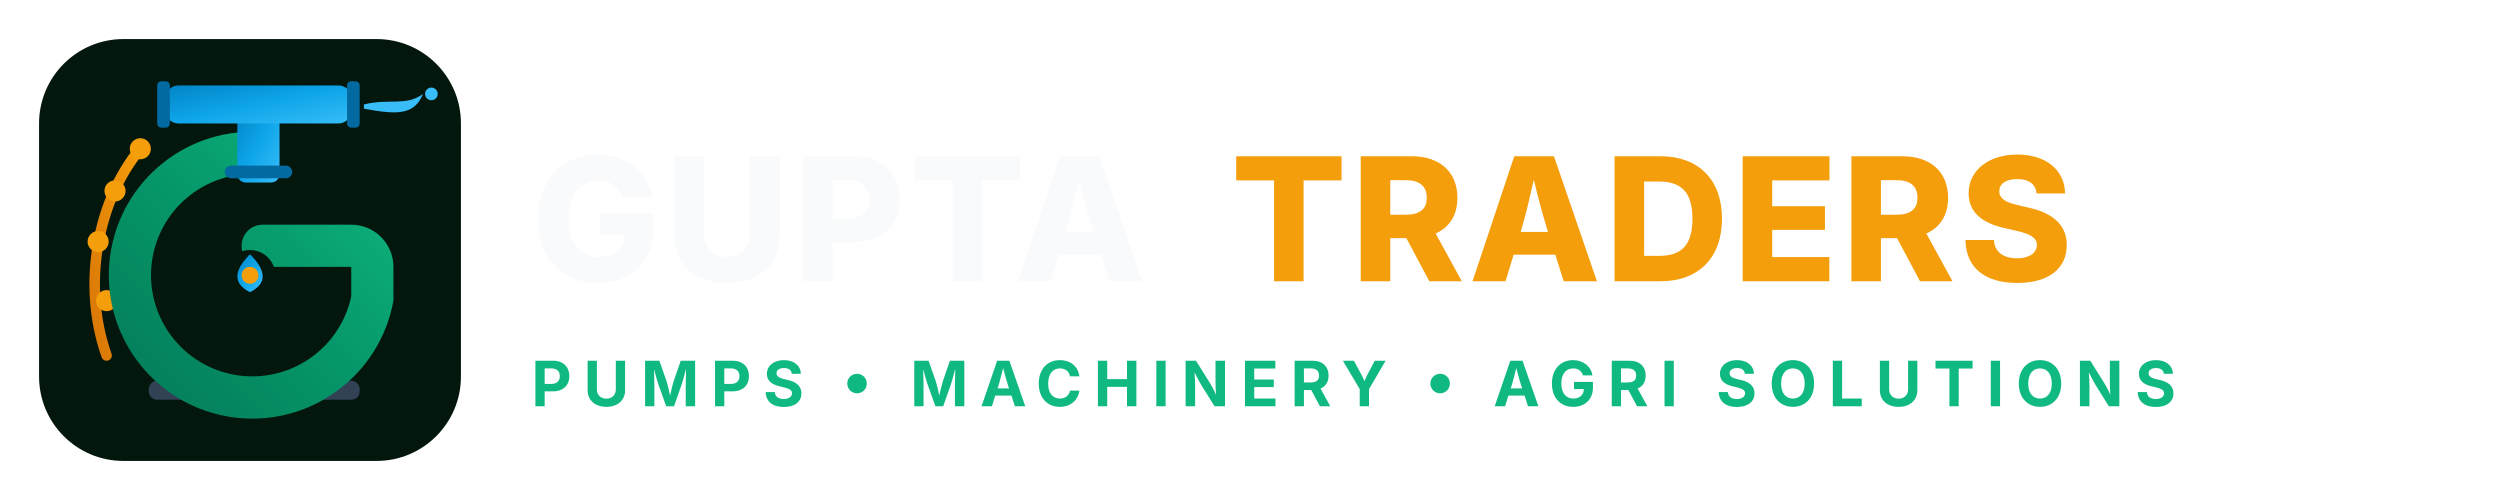
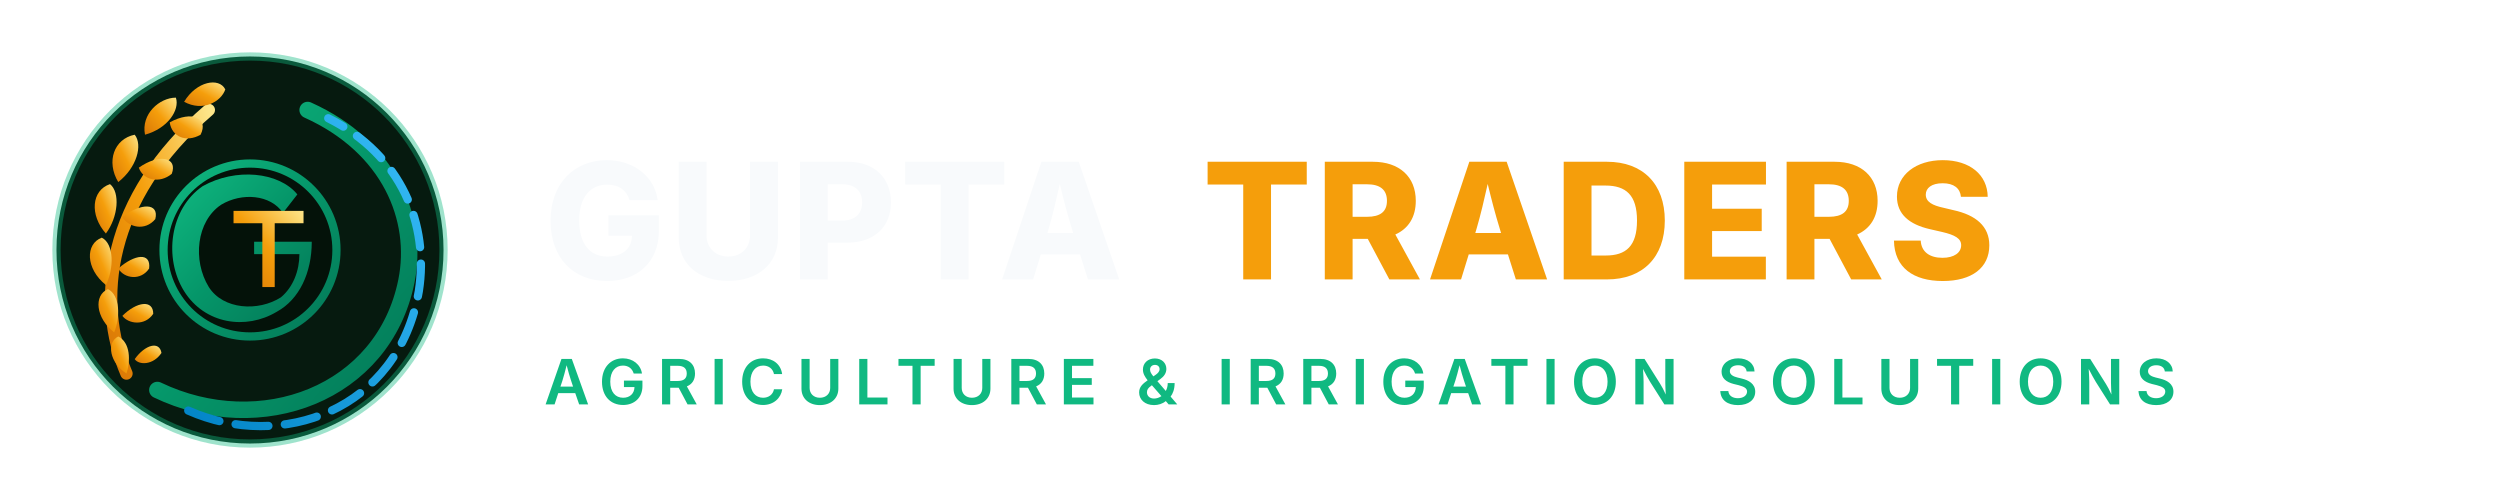
- <svg xmlns="http://www.w3.org/2000/svg" viewBox="0 0 320 64" width="320" height="64" fill="none">
+ <svg xmlns="http://www.w3.org/2000/svg" viewBox="0 0 340 68" width="340" height="68" fill="none">
  <defs>
-     <linearGradient id="gVoluteH" x1="0%" y1="100%" x2="100%" y2="0%">
-       <stop offset="0%" stop-color="#047857" />
+     <linearGradient id="goldGradH" x1="0%" y1="100%" x2="100%" y2="0%">
+       <stop offset="0%" stop-color="#D97706" />
+       <stop offset="50%" stop-color="#F59E0B" />
+       <stop offset="100%" stop-color="#FDE68A" />
+     </linearGradient>
+     <linearGradient id="greenGradH" x1="0%" y1="0%" x2="100%" y2="100%">
+       <stop offset="0%" stop-color="#10B981" />
      <stop offset="50%" stop-color="#059669" />
-       <stop offset="100%" stop-color="#10B981" />
+       <stop offset="100%" stop-color="#047857" />
    </linearGradient>
-     <linearGradient id="tPipeH" x1="0%" y1="0%" x2="100%" y2="100%">
+     <linearGradient id="waterGradH" x1="0%" y1="100%" x2="100%" y2="0%">
      <stop offset="0%" stop-color="#0284C7" />
-       <stop offset="50%" stop-color="#0EA5E9" />
      <stop offset="100%" stop-color="#38BDF8" />
    </linearGradient>
-     <linearGradient id="goldH" x1="0%" y1="100%" x2="100%" y2="0%">
-       <stop offset="0%" stop-color="#D97706" />
-       <stop offset="100%" stop-color="#F59E0B" />
-     </linearGradient>
  </defs>
-   <g transform="translate(5, 5) scale(0.54)">
-     <rect width="100" height="100" rx="20" fill="#04170d" />
-     <path d="M 16 75 C 10 58 14 38 24 26" fill="none" stroke="url(#goldH)" stroke-width="2.5" stroke-linecap="round" />
-     <circle cx="16" cy="62" r="2.5" fill="#F59E0B" />
-     <circle cx="14" cy="48" r="2.5" fill="#F59E0B" />
-     <circle cx="18" cy="36" r="2.5" fill="#F59E0B" />
-     <circle cx="24" cy="26" r="2.5" fill="#F59E0B" />
-     <rect x="26" y="81" width="50" height="4.5" rx="2" fill="#334155" />
-     <path d="M 52 32 A 24 24 0 1 0 74 61 L 74 54 L 53 54 A 5 5 0 0 1 53 44 L 74 44 A 10 10 0 0 1 84 54 L 84 62 A 34 34 0 1 1 52 22 Z" fill="url(#gVoluteH)" />
-     <circle cx="50" cy="56" r="6" fill="#04170d" />
-     <path d="M 50 51 C 54 55 54 58 50 60 C 46 58 46 55 50 51 Z" fill="url(#tPipeH)" />
-     <circle cx="50" cy="56" r="2" fill="#F59E0B" />
-     <rect x="47" y="16" width="10" height="18" rx="2" fill="url(#tPipeH)" />
-     <rect x="44" y="30" width="16" height="3" rx="1.5" fill="#0369A1" />
-     <rect x="30" y="11" width="44" height="9" rx="3" fill="url(#tPipeH)" />
-     <rect x="28" y="10" width="3" height="11" rx="1" fill="#0369A1" />
-     <rect x="73" y="10" width="3" height="11" rx="1" fill="#0369A1" />
-     <path d="M 77 15.5 C 83 14 87 16 91 13 C 89 18 85 18 77 16.5 Z" fill="#38BDF8" />
-     <circle cx="93" cy="13" r="1.5" fill="#38BDF8" />
+   <g transform="translate(6, 6) scale(0.28)">
+     <circle cx="100" cy="100" r="94" fill="#061a0f" stroke="#10B981" stroke-width="4" stroke-opacity="0.4" />
+     <path d="M 40 160 C 25 125 30 75 80 32" stroke="url(#goldGradH)" stroke-width="6" stroke-linecap="round" fill="none" />
+     <path d="M 40 160 C 32 155 30 145 36 142 C 42 145 42 154 40 160 Z" fill="url(#goldGradH)" />
+     <path d="M 44 153 C 49 146 56 144 57 150 C 53 156 46 156 44 153 Z" fill="url(#goldGradH)" />
+     <path d="M 34 140 C 25 133 24 122 31 119 C 37 122 37 133 34 140 Z" fill="url(#goldGradH)" />
+     <path d="M 38 132 C 45 125 53 124 53 131 C 49 137 41 136 38 132 Z" fill="url(#goldGradH)" />
+     <path d="M 30 117 C 20 109 20 97 28 94 C 34 97 34 109 30 117 Z" fill="url(#goldGradH)" />
+     <path d="M 36 109 C 44 102 52 101 51 109 C 47 115 39 114 36 109 Z" fill="url(#goldGradH)" />
+     <path d="M 30 92 C 22 83 23 71 32 68 C 37 72 36 84 30 92 Z" fill="url(#goldGradH)" />
+     <path d="M 38 84 C 47 77 56 77 54 85 C 49 91 41 89 38 84 Z" fill="url(#goldGradH)" />
+     <path d="M 36 67 C 30 57 34 46 44 44 C 48 49 45 60 36 67 Z" fill="url(#goldGradH)" />
+     <path d="M 46 60 C 56 53 65 55 62 63 C 56 68 48 66 46 60 Z" fill="url(#goldGradH)" />
+     <path d="M 49 44 C 47 34 56 26 64 26 C 66 32 60 41 49 44 Z" fill="url(#goldGradH)" />
+     <path d="M 61 38 C 72 32 80 36 76 44 C 69 48 62 45 61 38 Z" fill="url(#goldGradH)" />
+     <path d="M 68 28 C 74 18 85 16 88 22 C 86 28 77 33 68 28 Z" fill="url(#goldGradH)" />
+     <path d="M 55 168 C 105 192 165 170 176 115 C 182 85 168 50 128 32" stroke="url(#greenGradH)" stroke-width="8" stroke-linecap="round" fill="none" />
+     <path d="M 70 178 C 115 198 172 178 182 120 C 187 88 174 54 138 36" stroke="url(#waterGradH)" stroke-width="4" stroke-linecap="round" stroke-dasharray="16 8" fill="none" />
+     <circle cx="100" cy="100" r="42" fill="#041209" stroke="url(#greenGradH)" stroke-width="4" />
+     <path d="M 116 82 C 110 73 96 72 86 78 C 74 86 72 105 80 118 C 87 129 104 130 115 123 C 121 118 124 110 124 102 L 102 102 L 102 96 L 130 96 C 130 111 124 124 113 130 C 98 139 78 136 68 120 C 58 104 61 80 77 69 C 93 60 114 62 123 73 Z" fill="url(#greenGradH)" />
+     <path d="M 92 81 L 126 81 L 126 87 L 112 87 L 112 118 L 106 118 L 106 87 L 92 87 Z" fill="url(#goldGradH)" />
  </g>
-   <g transform="translate(68, 12)">
+   <g transform="translate(74, 14)">
    <text x="0" y="24" font-family="'Inter', -apple-system, sans-serif" font-size="22" font-weight="800" letter-spacing="0.5">
      <tspan fill="#F8FAFC">GUPTA</tspan>
      <tspan fill="#F59E0B" dx="6">TRADERS</tspan>
    </text>
-     <text x="0" y="40" font-family="'Inter', -apple-system, sans-serif" font-size="8" font-weight="700" fill="#10B981" letter-spacing="1.5">
-       PUMPS • MACHINERY • AGRI SOLUTIONS
+     <text x="0" y="41" font-family="'Inter', -apple-system, sans-serif" font-size="8.5" font-weight="600" fill="#10B981" letter-spacing="1.6">
+       AGRICULTURE &amp; IRRIGATION SOLUTIONS
    </text>
  </g>
</svg>
